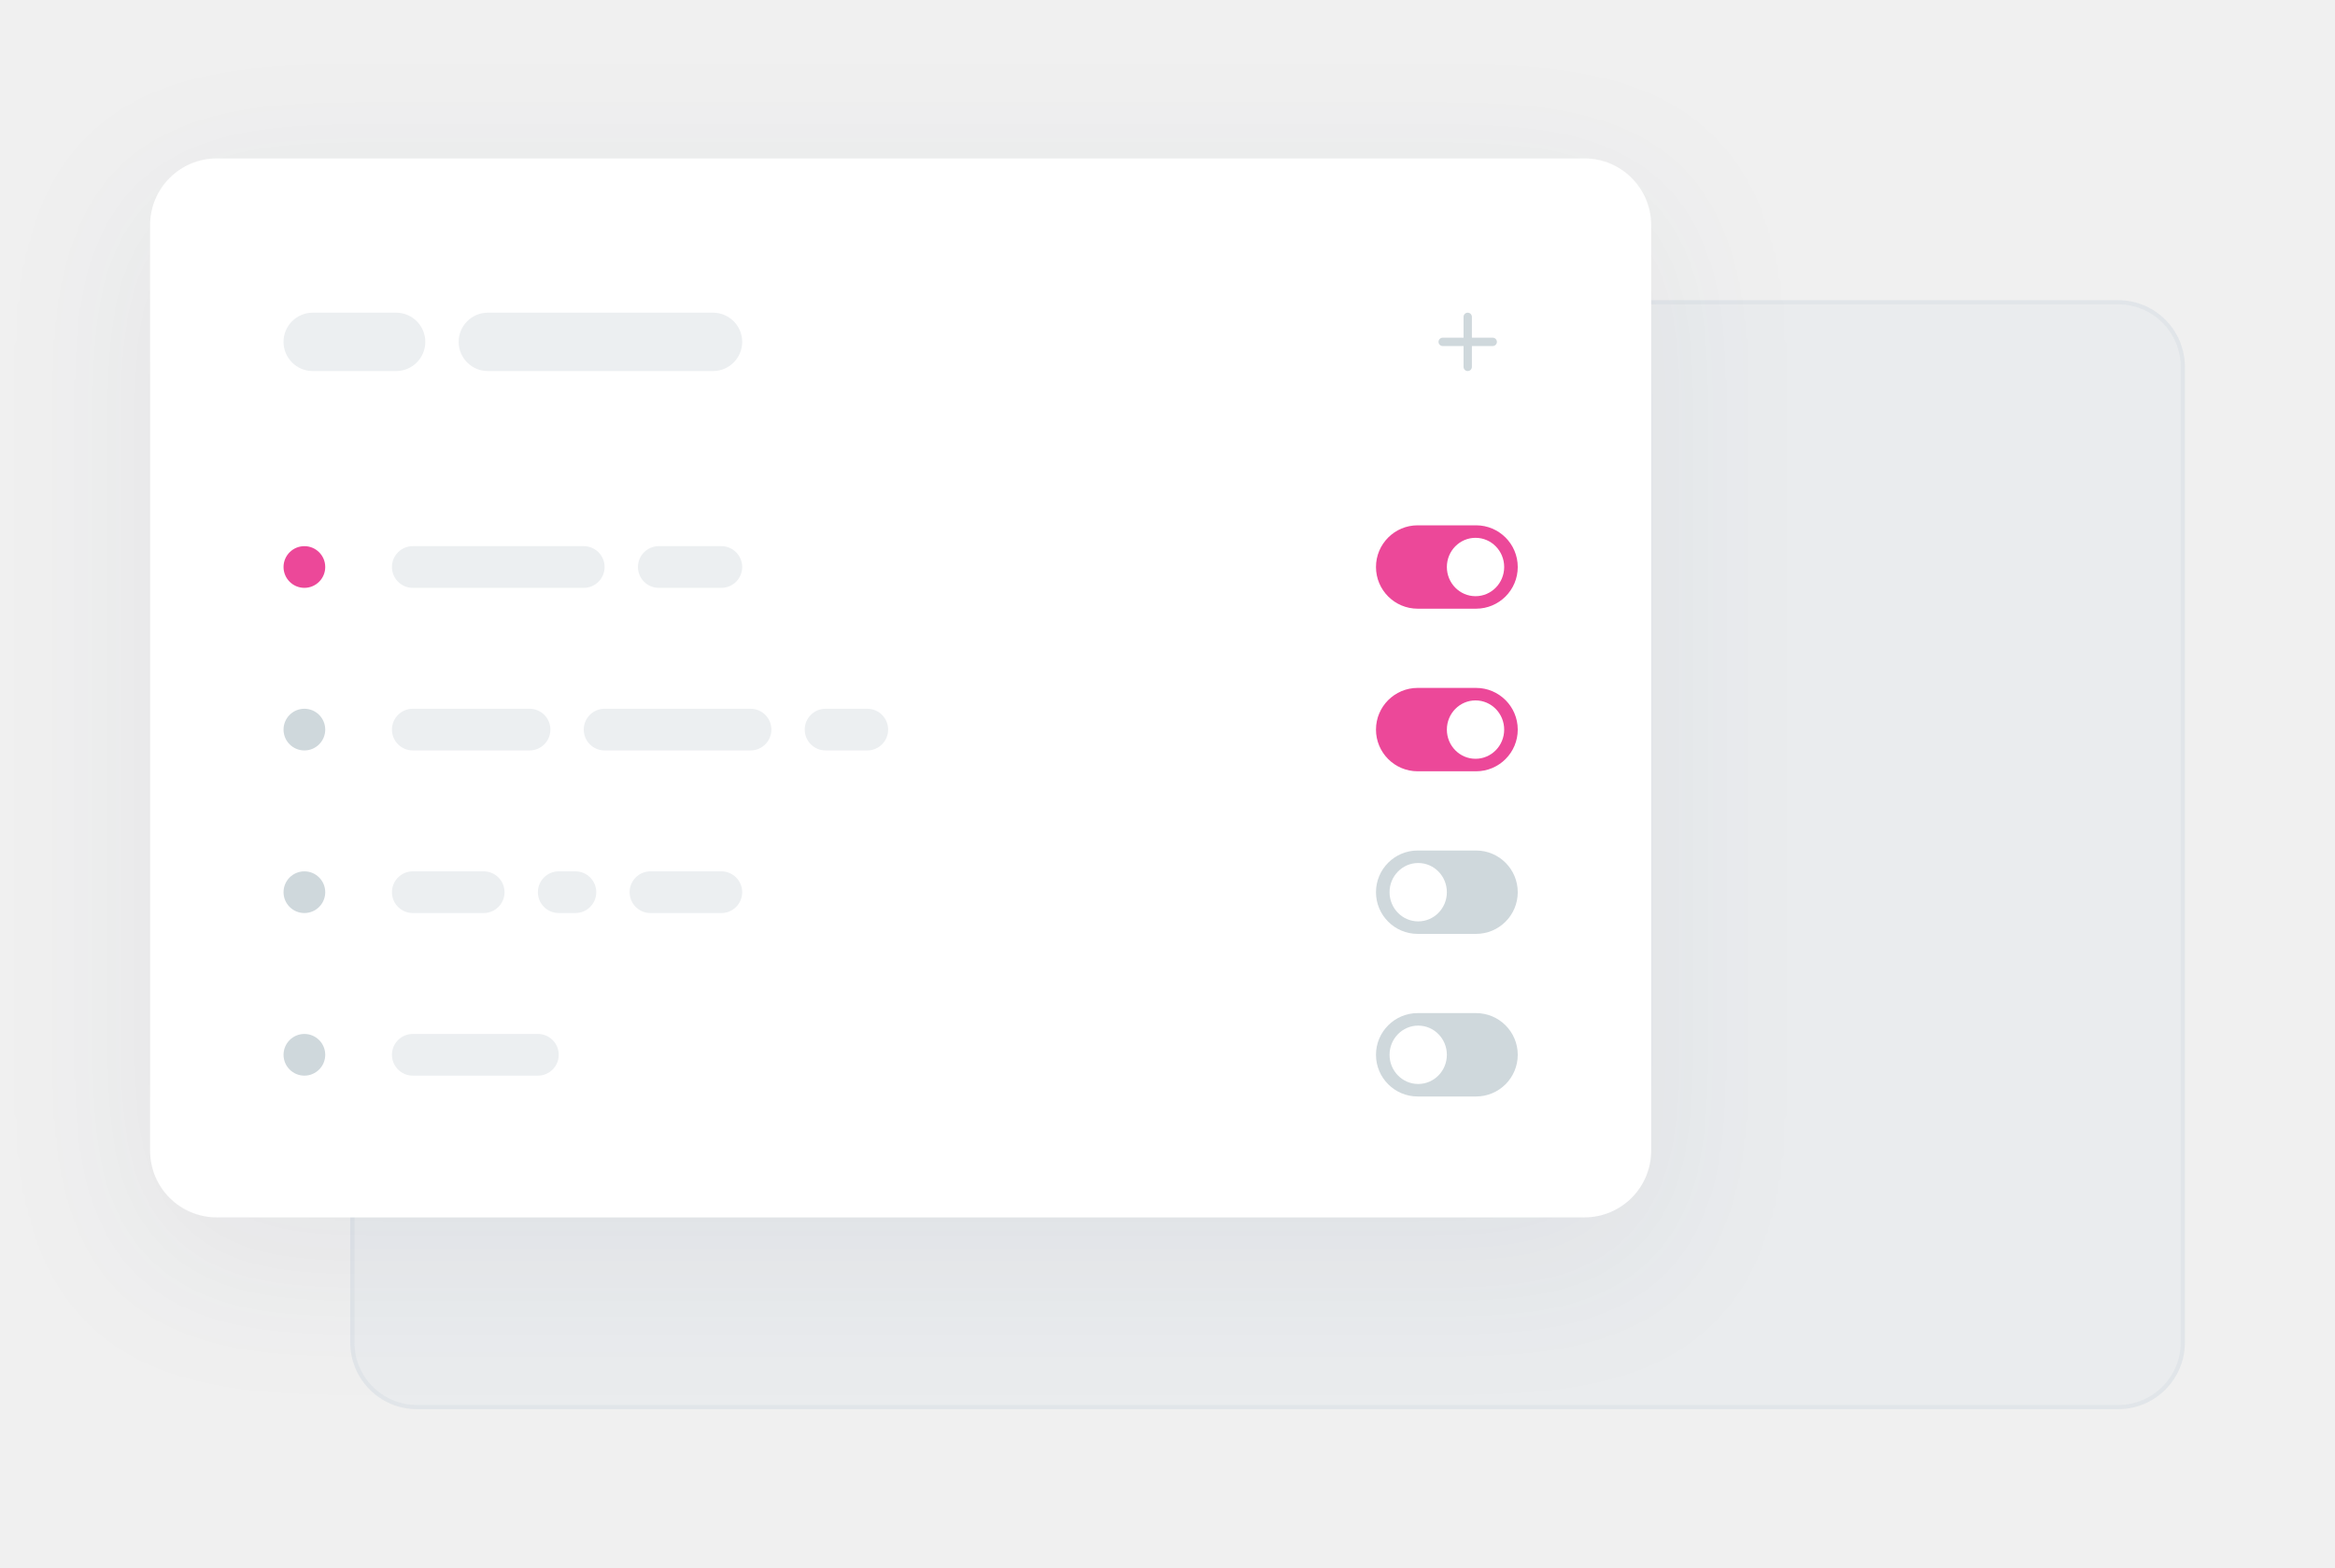
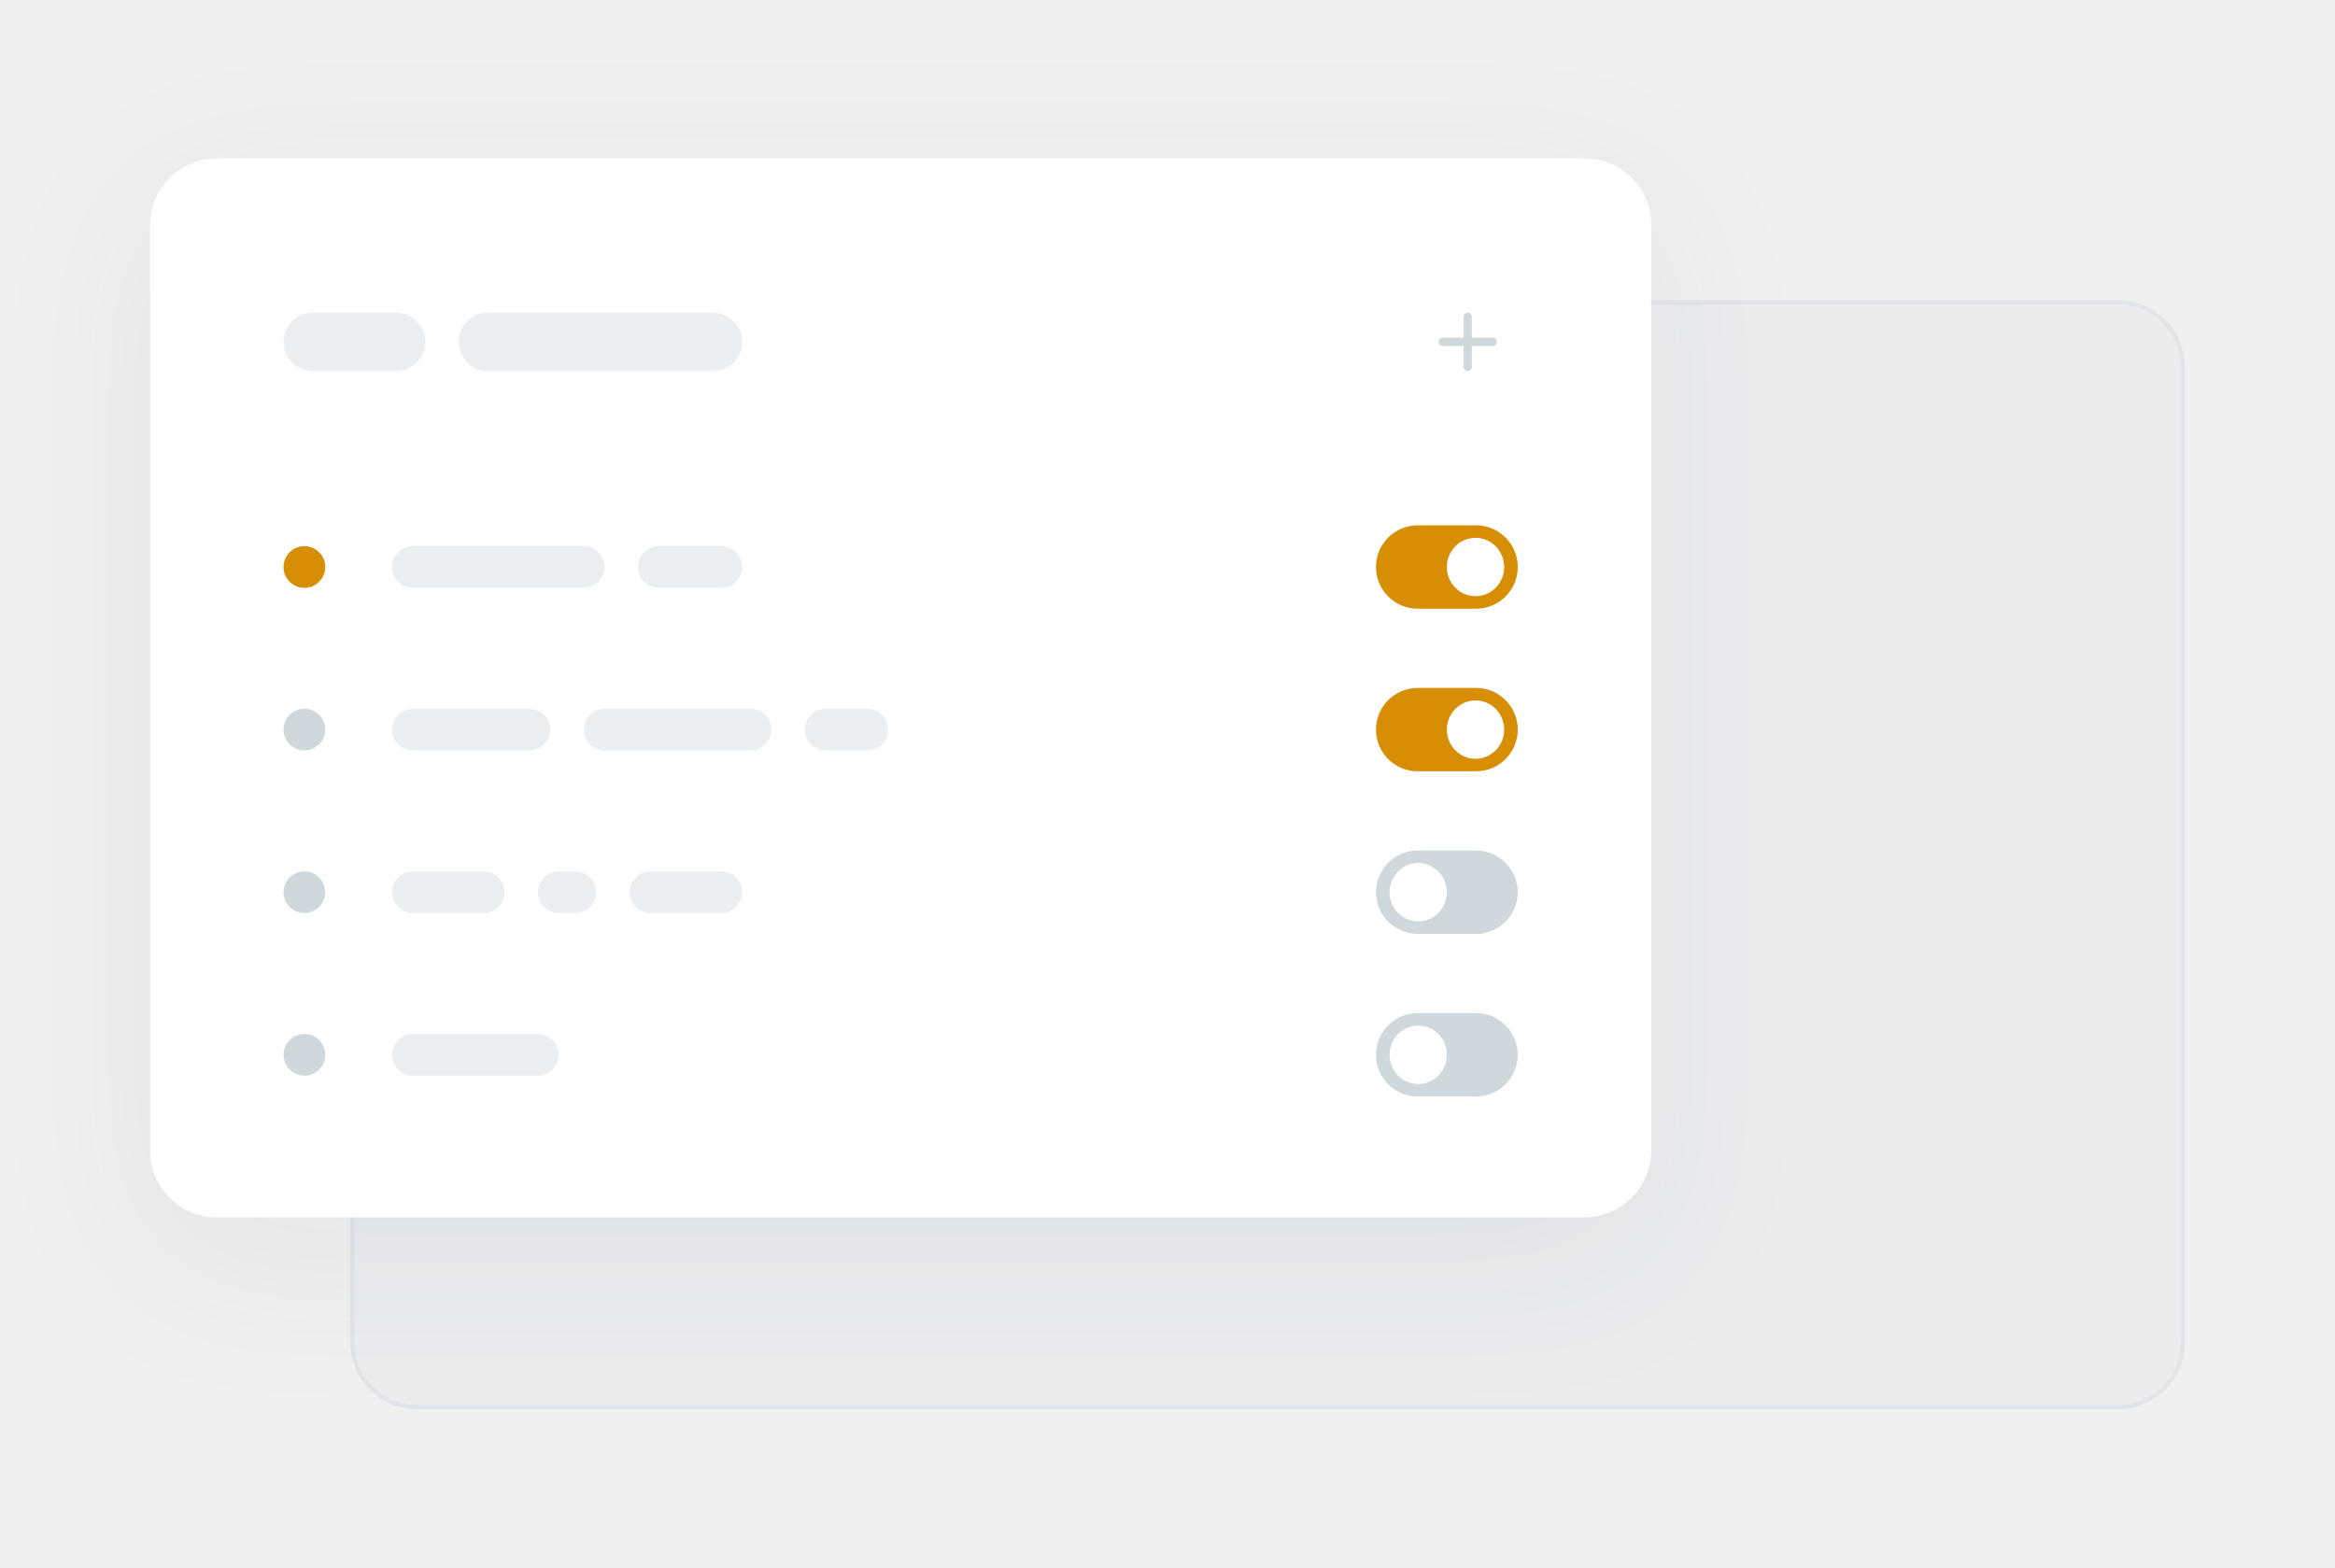
<svg xmlns="http://www.w3.org/2000/svg" width="560" height="376" viewBox="0 0 560 376" fill="none">
  <g clip-path="url(#clip0_799_1778)">
    <g clip-path="url(#clip1_799_1778)">
      <rect x="84" y="72" width="440" height="266" rx="16" fill="#4074BC" fill-opacity="0.03" />
    </g>
    <rect x="84.5" y="72.5" width="439" height="265" rx="15.5" stroke="#94A3B8" stroke-opacity="0.1" />
    <g filter="url(#filter0_d_799_1778)">
      <rect x="36" y="38" width="360" height="254" rx="16" fill="white" />
    </g>
    <path d="M95 75H75C71.134 75 68 78.134 68 82C68 85.866 71.134 89 75 89H95C98.866 89 102 85.866 102 82C102 78.134 98.866 75 95 75Z" fill="#ECEFF1" />
    <path d="M171 75H117C113.134 75 110 78.134 110 82C110 85.866 113.134 89 117 89H171C174.866 89 178 85.866 178 82C178 78.134 174.866 75 171 75Z" fill="#ECEFF1" />
    <path d="M358 83H353V88C353 88.55 352.55 89 352 89C351.45 89 351 88.55 351 88V83H346C345.45 83 345 82.55 345 82C345 81.45 345.45 81 346 81H351V76C351 75.45 351.45 75 352 75C352.55 75 353 75.45 353 76V81H358C358.55 81 359 81.45 359 82C359 82.55 358.55 83 358 83Z" fill="#CFD8DC" />
-     <path d="M78 136C78 133.239 75.761 131 73 131C70.239 131 68 133.239 68 136C68 138.761 70.239 141 73 141C75.761 141 78 138.761 78 136Z" fill="#EC4899" />
+     <path d="M78 136C78 133.239 75.761 131 73 131C70.239 131 68 133.239 68 136C68 138.761 70.239 141 73 141C75.761 141 78 138.761 78 136Z" fill="#d78d04" />
    <path d="M140 131H99C96.239 131 94 133.239 94 136C94 138.761 96.239 141 99 141H140C142.761 141 145 138.761 145 136C145 133.239 142.761 131 140 131Z" fill="#ECEFF1" />
    <path d="M173 131H158C155.239 131 153 133.239 153 136C153 138.761 155.239 141 158 141H173C175.761 141 178 138.761 178 136C178 133.239 175.761 131 173 131Z" fill="#ECEFF1" />
-     <path d="M354 126H340C334.477 126 330 130.477 330 136C330 141.523 334.477 146 340 146H354C359.523 146 364 141.523 364 136C364 130.477 359.523 126 354 126Z" fill="#EC4899" />
+     <path d="M354 126H340C334.477 126 330 130.477 330 136C330 141.523 334.477 146 340 146H354C359.523 146 364 141.523 364 136C364 130.477 359.523 126 354 126Z" fill="#d78d04" />
    <path d="M353.873 143C357.668 143 360.745 139.866 360.745 136C360.745 132.134 357.668 129 353.873 129C350.077 129 347 132.134 347 136C347 139.866 350.077 143 353.873 143Z" fill="white" />
    <path d="M78 175C78 172.239 75.761 170 73 170C70.239 170 68 172.239 68 175C68 177.761 70.239 180 73 180C75.761 180 78 177.761 78 175Z" fill="#CFD8DC" />
    <path d="M127 170H99C96.239 170 94 172.239 94 175C94 177.761 96.239 180 99 180H127C129.761 180 132 177.761 132 175C132 172.239 129.761 170 127 170Z" fill="#ECEFF1" />
    <path d="M180 170H145C142.239 170 140 172.239 140 175C140 177.761 142.239 180 145 180H180C182.761 180 185 177.761 185 175C185 172.239 182.761 170 180 170Z" fill="#ECEFF1" />
    <path d="M208 170H198C195.239 170 193 172.239 193 175C193 177.761 195.239 180 198 180H208C210.761 180 213 177.761 213 175C213 172.239 210.761 170 208 170Z" fill="#ECEFF1" />
-     <path d="M354 165H340C334.477 165 330 169.477 330 175C330 180.523 334.477 185 340 185H354C359.523 185 364 180.523 364 175C364 169.477 359.523 165 354 165Z" fill="#EC4899" />
+     <path d="M354 165H340C334.477 165 330 169.477 330 175C330 180.523 334.477 185 340 185H354C359.523 185 364 180.523 364 175C364 169.477 359.523 165 354 165Z" fill="#d78d04" />
    <path d="M353.873 182C357.668 182 360.745 178.866 360.745 175C360.745 171.134 357.668 168 353.873 168C350.077 168 347 171.134 347 175C347 178.866 350.077 182 353.873 182Z" fill="white" />
    <path d="M78 214C78 211.239 75.761 209 73 209C70.239 209 68 211.239 68 214C68 216.761 70.239 219 73 219C75.761 219 78 216.761 78 214Z" fill="#CFD8DC" />
    <path d="M116 209H99C96.239 209 94 211.239 94 214C94 216.761 96.239 219 99 219H116C118.761 219 121 216.761 121 214C121 211.239 118.761 209 116 209Z" fill="#ECEFF1" />
    <path d="M138 209H134C131.239 209 129 211.239 129 214C129 216.761 131.239 219 134 219H138C140.761 219 143 216.761 143 214C143 211.239 140.761 209 138 209Z" fill="#ECEFF1" />
    <path d="M173 209H156C153.239 209 151 211.239 151 214C151 216.761 153.239 219 156 219H173C175.761 219 178 216.761 178 214C178 211.239 175.761 209 173 209Z" fill="#ECEFF1" />
    <path d="M340 204H354C359.523 204 364 208.477 364 214C364 219.523 359.523 224 354 224H340C334.477 224 330 219.523 330 214C330 208.477 334.477 204 340 204Z" fill="#CFD8DC" />
    <path d="M340.127 221C336.332 221 333.255 217.866 333.255 214C333.255 210.134 336.332 207 340.127 207C343.923 207 347 210.134 347 214C347 217.866 343.923 221 340.127 221Z" fill="white" />
    <path d="M78 253C78 250.239 75.761 248 73 248C70.239 248 68 250.239 68 253C68 255.761 70.239 258 73 258C75.761 258 78 255.761 78 253Z" fill="#CFD8DC" />
    <path d="M129 248H99C96.239 248 94 250.239 94 253C94 255.761 96.239 258 99 258H129C131.761 258 134 255.761 134 253C134 250.239 131.761 248 129 248Z" fill="#ECEFF1" />
    <path d="M340 243H354C359.523 243 364 247.477 364 253C364 258.523 359.523 263 354 263H340C334.477 263 330 258.523 330 253C330 247.477 334.477 243 340 243Z" fill="#CFD8DC" />
    <path d="M340.127 260C336.332 260 333.255 256.866 333.255 253C333.255 249.134 336.332 246 340.127 246C343.923 246 347 249.134 347 253C347 256.866 343.923 260 340.127 260Z" fill="white" />
  </g>
  <defs>
    <filter id="filter0_d_799_1778" x="-2" y="10" width="436" height="330" filterUnits="userSpaceOnUse" color-interpolation-filters="sRGB">
      <feFlood flood-opacity="0" result="BackgroundImageFix" />
      <feColorMatrix in="SourceAlpha" type="matrix" values="0 0 0 0 0 0 0 0 0 0 0 0 0 0 0 0 0 0 127 0" result="hardAlpha" />
      <feOffset dy="10" />
      <feGaussianBlur stdDeviation="19" />
      <feColorMatrix type="matrix" values="0 0 0 0 0.094 0 0 0 0 0.153 0 0 0 0 0.294 0 0 0 0.06 0" />
      <feBlend mode="normal" in2="BackgroundImageFix" result="effect1_dropShadow_799_1778" />
      <feBlend mode="normal" in="SourceGraphic" in2="effect1_dropShadow_799_1778" result="shape" />
    </filter>
    <clipPath id="clip0_799_1778">
      <rect width="560" height="376" fill="white" />
    </clipPath>
    <clipPath id="clip1_799_1778">
      <rect x="84" y="72" width="440" height="266" rx="16" fill="white" />
    </clipPath>
  </defs>
</svg>
